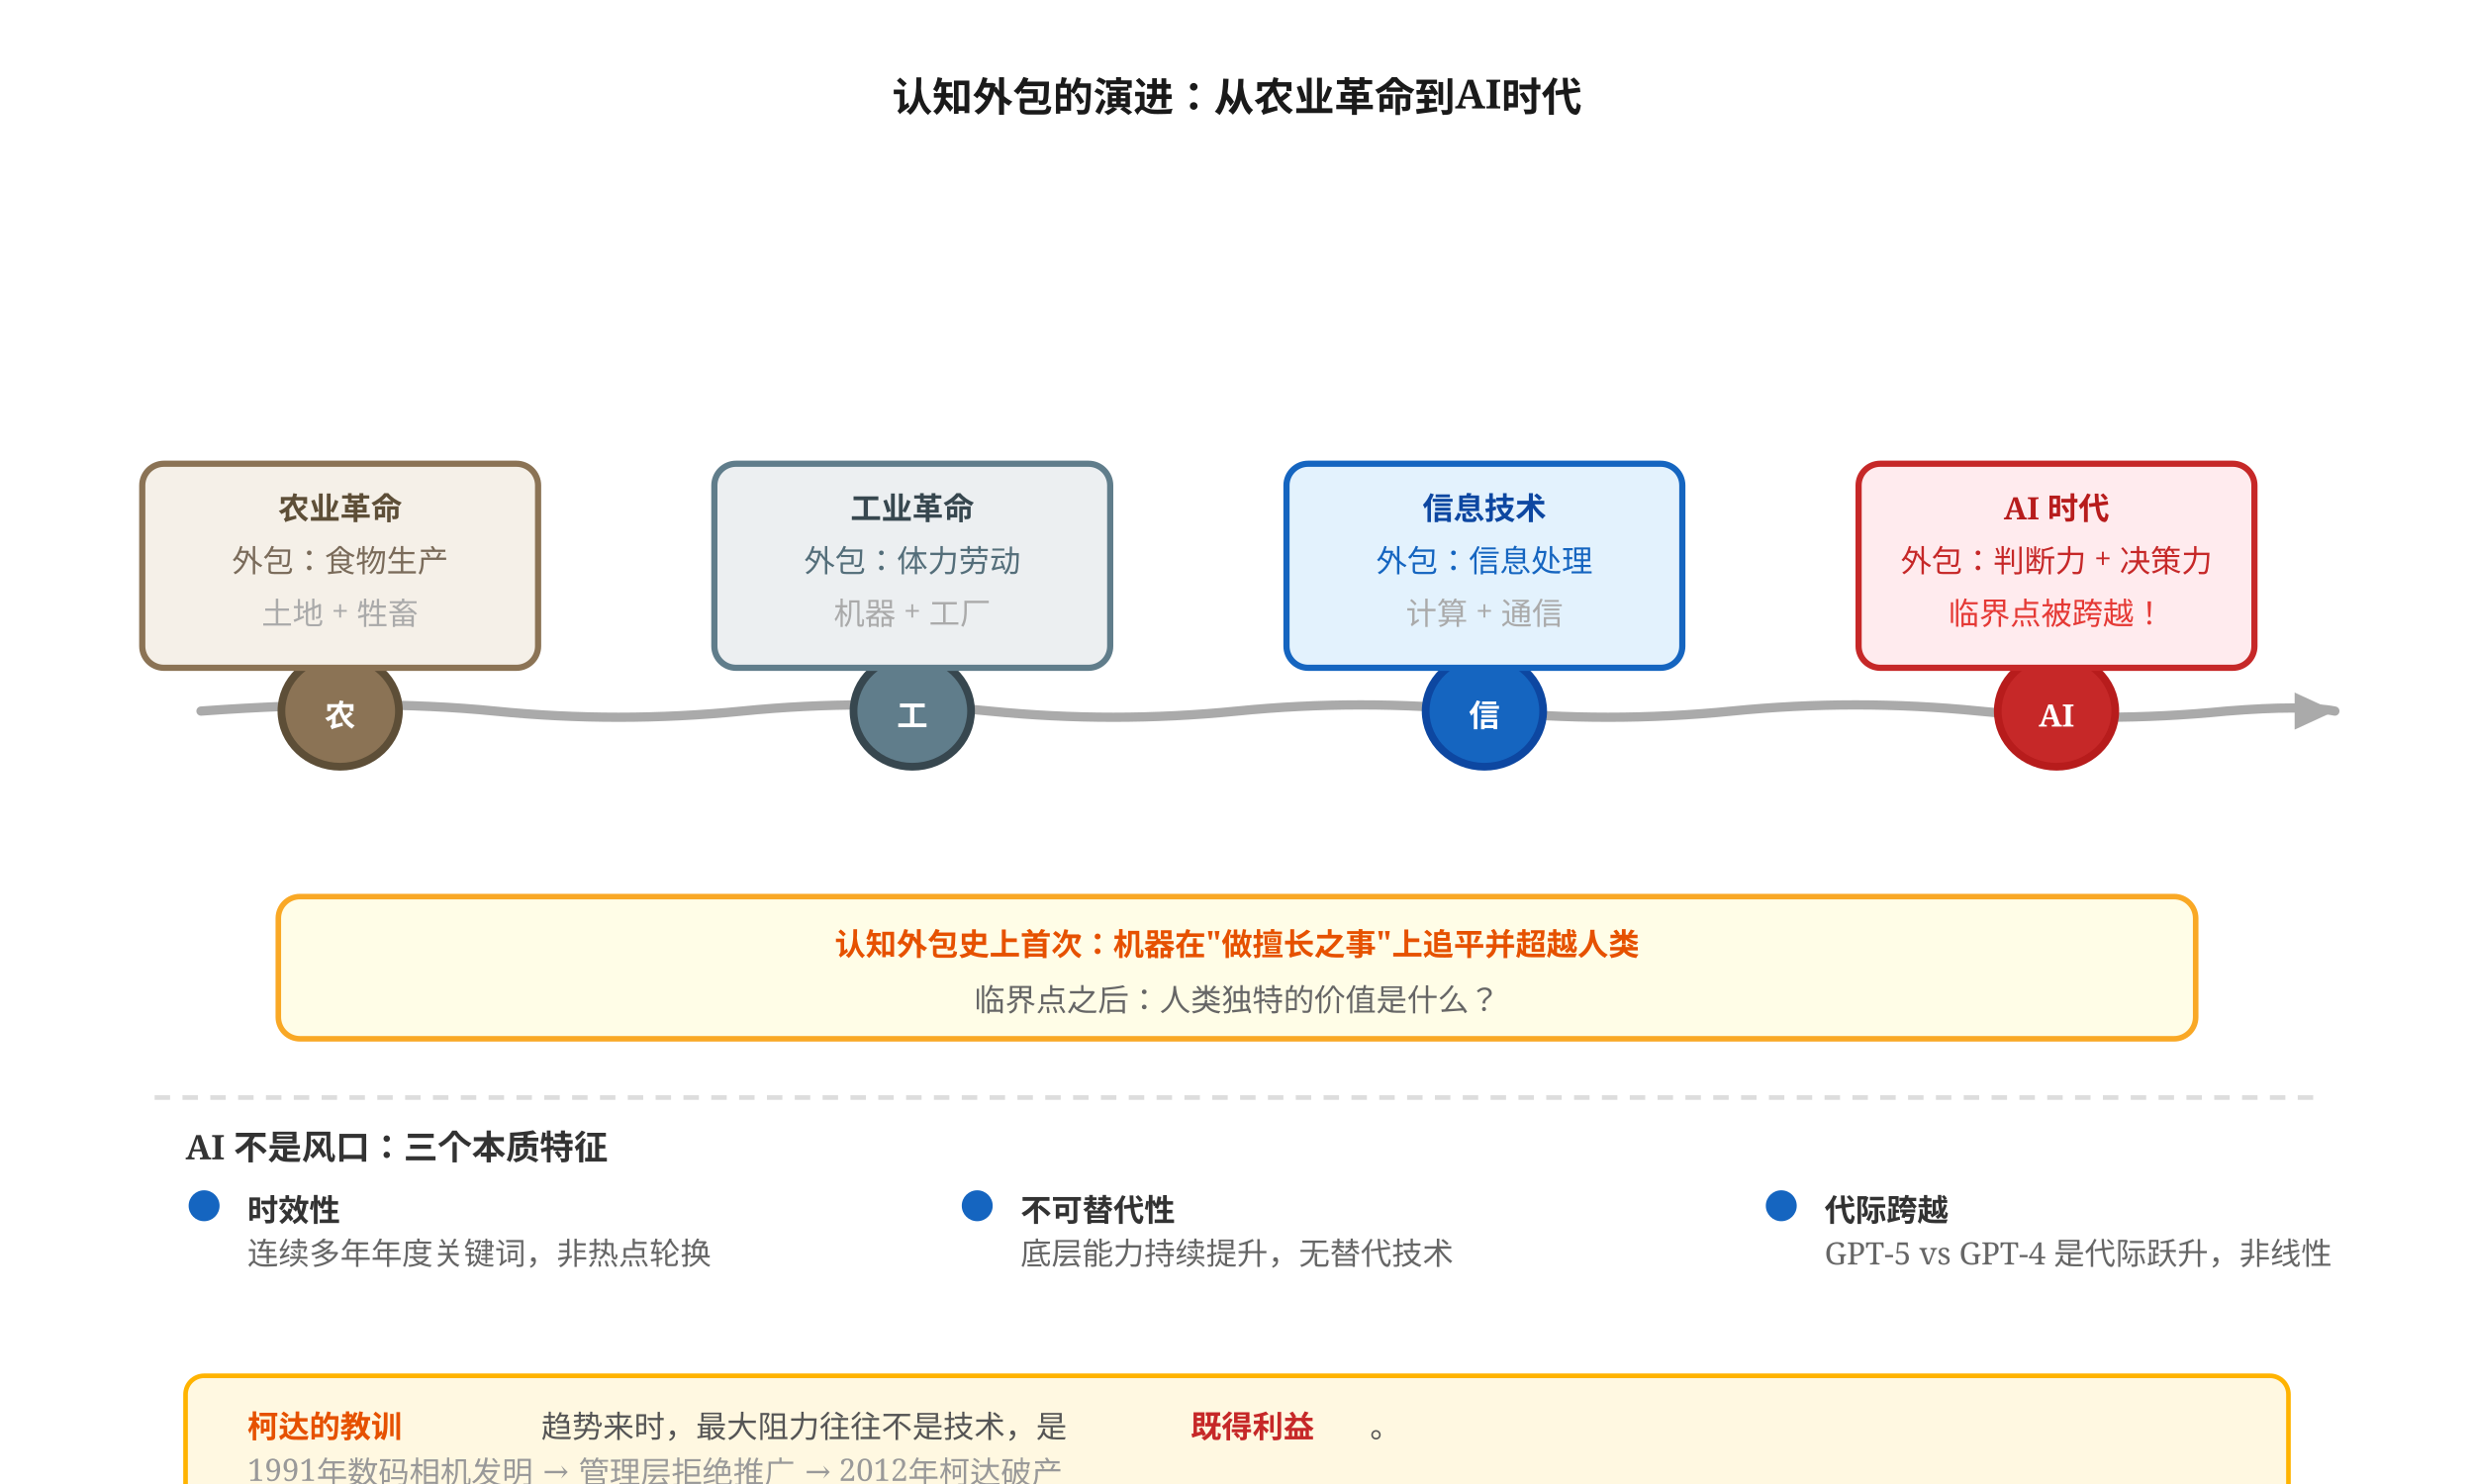
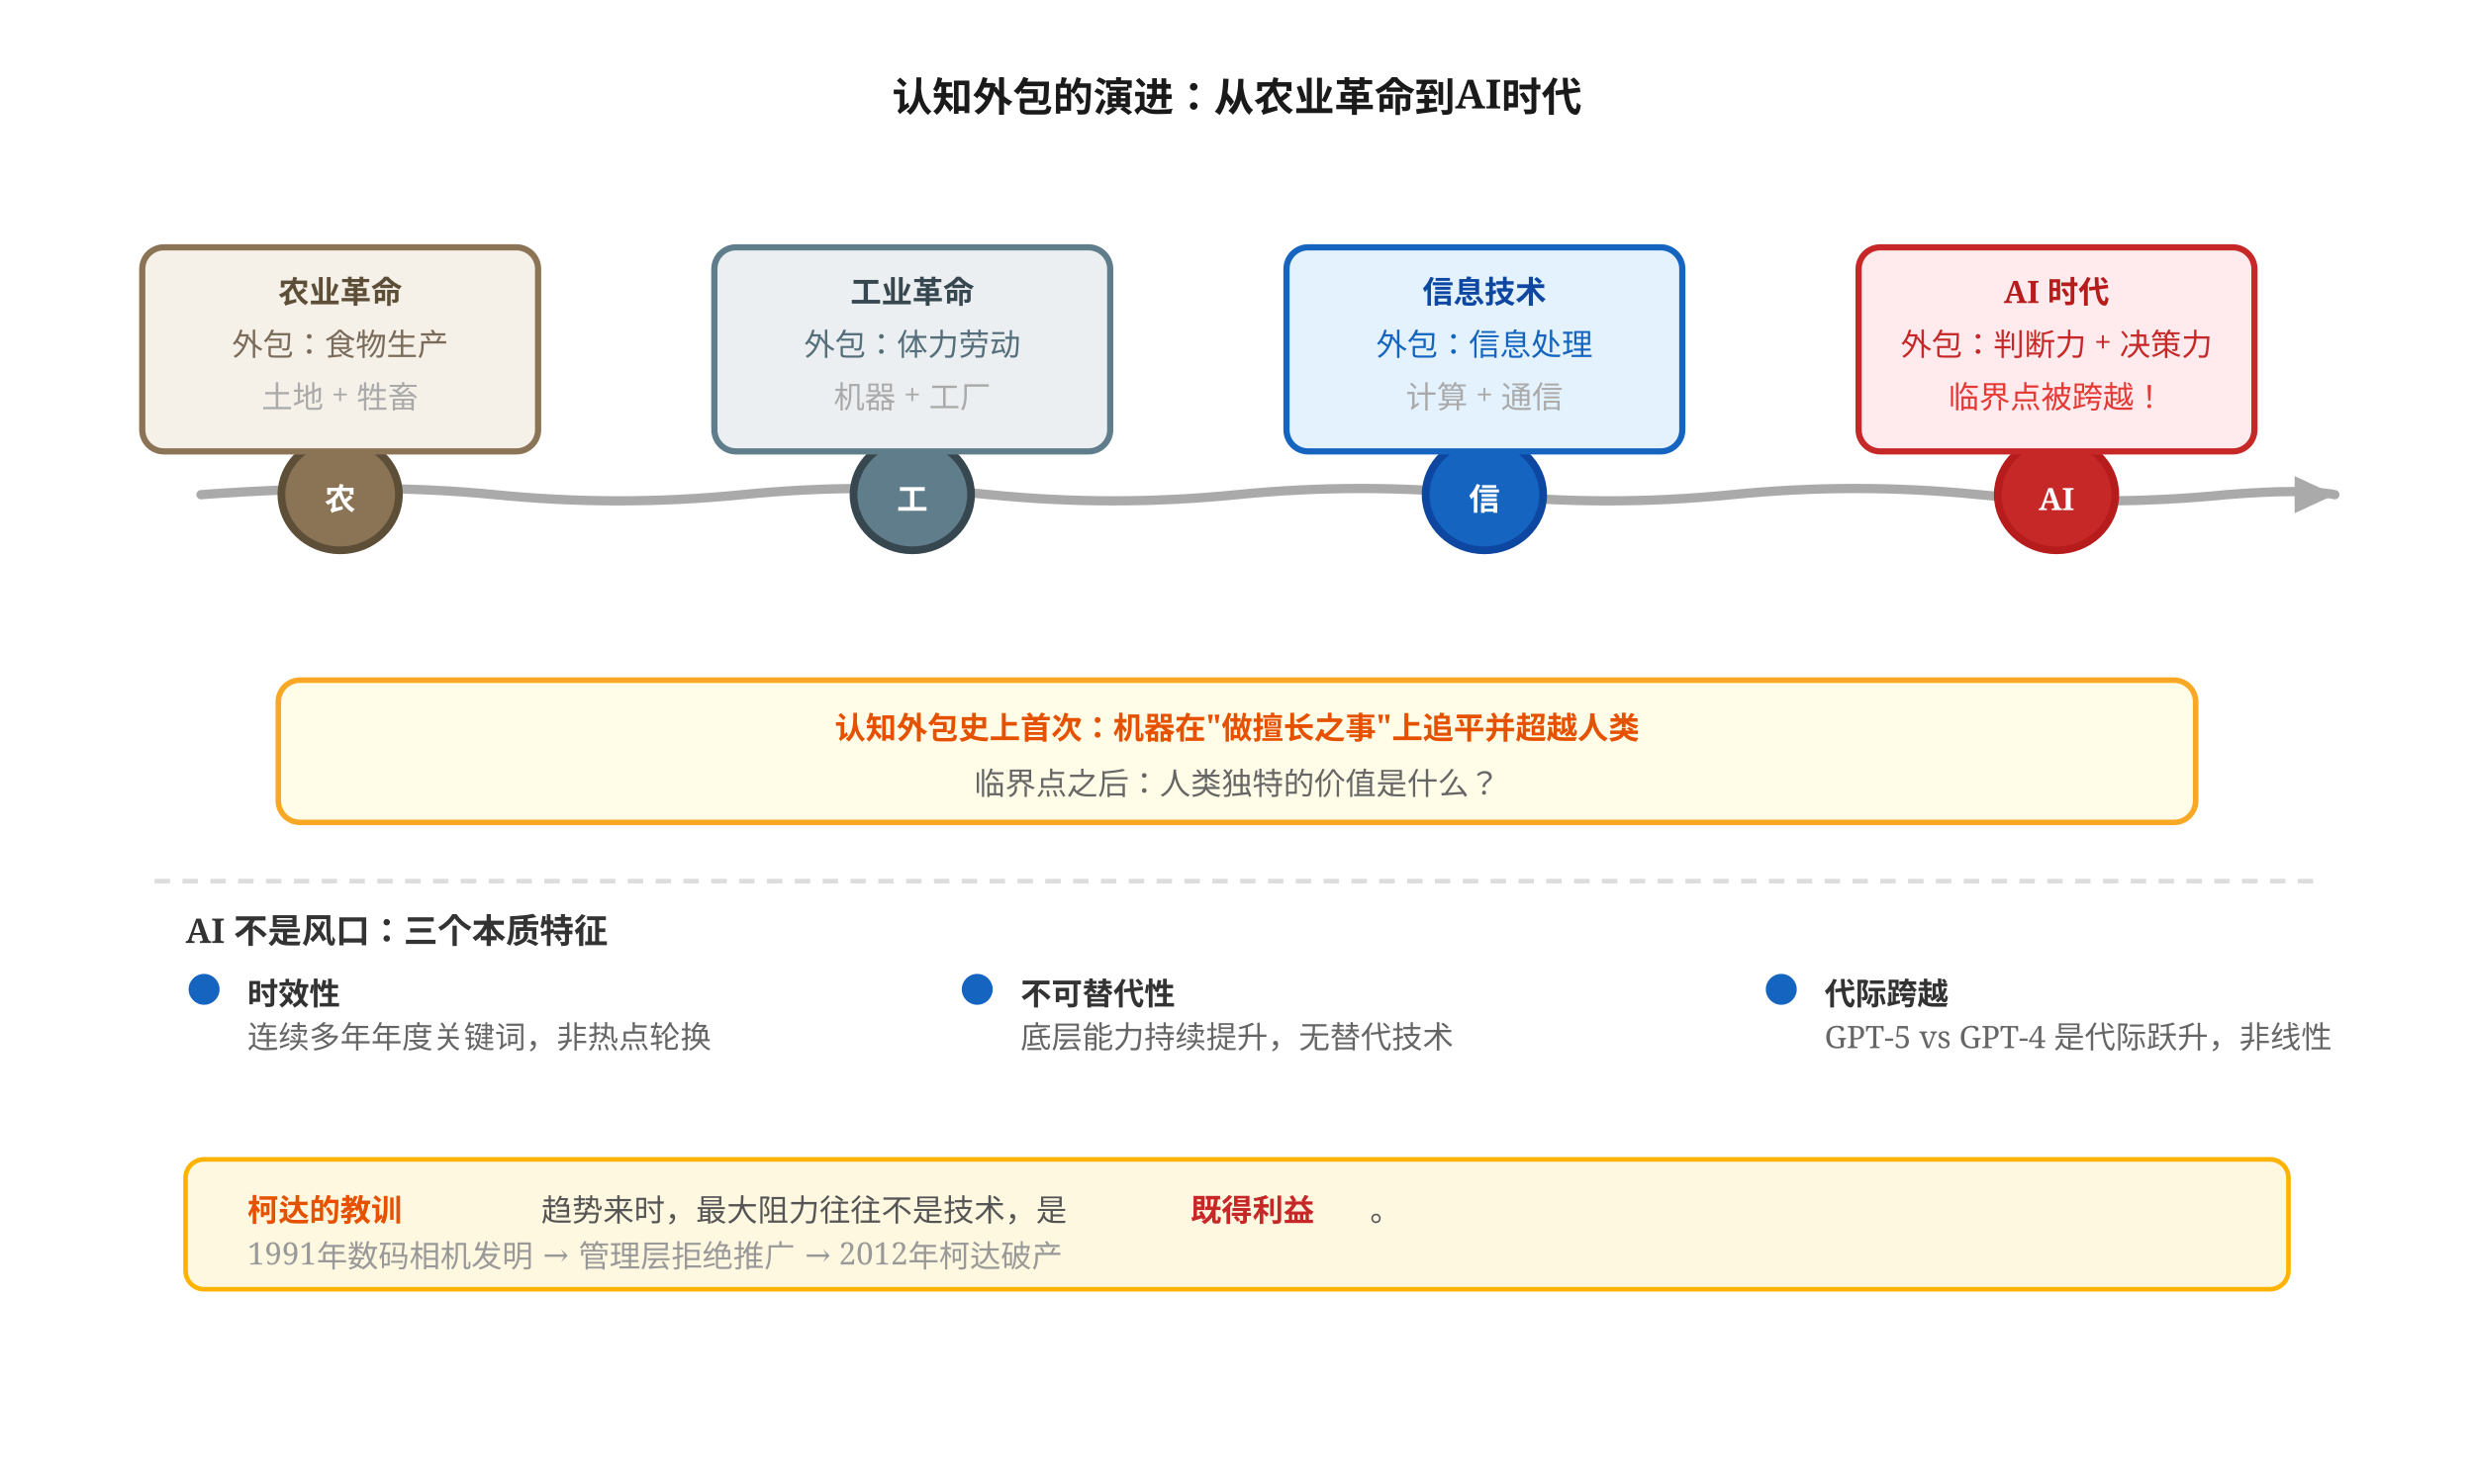
<svg xmlns="http://www.w3.org/2000/svg" viewBox="0 0 800 480" style="font-family: 'Songti SC', serif; background: #fefefe;">
  <rect width="800" height="480" fill="white" />
  <text x="400" y="36" text-anchor="middle" font-size="13" font-weight="bold" fill="#1a1a1a">认知外包的演进：从农业革命到AI时代</text>
-   <path d="M65 230 Q120 226 160 230 Q200 234 240 230 Q280 226 320 230 Q360 234 400 230 Q440 226 480 230 Q520 234 560 230 Q600 226 640 230 Q680 234 720 230 Q745 228 755 230" fill="none" stroke="#aaa" stroke-width="3" stroke-linecap="round" />
-   <polygon points="755,230 742,224 742,236" fill="#aaa" />
-   <g transform="translate(110, 230)">
+   <path d="M65 160 Q120 156 160 160 Q200 164 240 160 Q280 156 320 160 Q360 164 400 160 Q440 156 480 160 Q520 164 560 160 Q600 156 640 160 Q680 164 720 160 Q745 158 755 160" fill="none" stroke="#aaa" stroke-width="3" stroke-linecap="round" />
+   <polygon points="755,160 742,154 742,166" fill="#aaa" />
+   <g transform="translate(110, 160)">
    <ellipse cx="0" cy="0" rx="19" ry="18" fill="#8B7355" stroke="#5D4E37" stroke-width="2.5" />
    <text x="0" y="5" text-anchor="middle" font-size="10" fill="white" font-weight="bold">农</text>
    <rect x="-64" y="-80" width="128" height="66" rx="7" fill="#F5F0E8" stroke="#8B7355" stroke-width="2" />
    <text x="0" y="-62" text-anchor="middle" font-size="10" font-weight="bold" fill="#5D4E37">农业革命</text>
    <text x="0" y="-45" text-anchor="middle" font-size="10" fill="#7A6B5A">外包：食物生产</text>
    <text x="0" y="-28" text-anchor="middle" font-size="10" fill="#aaa">土地 + 牲畜</text>
  </g>
-   <g transform="translate(295, 230)">
+   <g transform="translate(295, 160)">
    <ellipse cx="0" cy="0" rx="19" ry="18" fill="#607D8B" stroke="#37474F" stroke-width="2.5" />
    <text x="0" y="5" text-anchor="middle" font-size="10" fill="white" font-weight="bold">工</text>
    <rect x="-64" y="-80" width="128" height="66" rx="7" fill="#ECEFF1" stroke="#607D8B" stroke-width="2" />
    <text x="0" y="-62" text-anchor="middle" font-size="10" font-weight="bold" fill="#37474F">工业革命</text>
    <text x="0" y="-45" text-anchor="middle" font-size="10" fill="#546E7A">外包：体力劳动</text>
    <text x="0" y="-28" text-anchor="middle" font-size="10" fill="#aaa">机器 + 工厂</text>
  </g>
-   <g transform="translate(480, 230)">
+   <g transform="translate(480, 160)">
    <ellipse cx="0" cy="0" rx="19" ry="18" fill="#1565C0" stroke="#0D47A1" stroke-width="2.5" />
    <text x="0" y="5" text-anchor="middle" font-size="10" fill="white" font-weight="bold">信</text>
    <rect x="-64" y="-80" width="128" height="66" rx="7" fill="#E3F2FD" stroke="#1565C0" stroke-width="2" />
    <text x="0" y="-62" text-anchor="middle" font-size="10" font-weight="bold" fill="#0D47A1">信息技术</text>
    <text x="0" y="-45" text-anchor="middle" font-size="10" fill="#1565C0">外包：信息处理</text>
    <text x="0" y="-28" text-anchor="middle" font-size="10" fill="#aaa">计算 + 通信</text>
  </g>
-   <g transform="translate(665, 230)">
+   <g transform="translate(665, 160)">
    <ellipse cx="0" cy="0" rx="19" ry="18" fill="#C62828" stroke="#B71C1C" stroke-width="2.5" />
    <text x="0" y="5" text-anchor="middle" font-size="10" fill="white" font-weight="bold">AI</text>
    <rect x="-64" y="-80" width="128" height="66" rx="7" fill="#FFEBEE" stroke="#C62828" stroke-width="2" />
    <text x="0" y="-62" text-anchor="middle" font-size="10" font-weight="bold" fill="#B71C1C">AI 时代</text>
    <text x="0" y="-45" text-anchor="middle" font-size="10" fill="#C62828">外包：判断力 + 决策力</text>
    <text x="0" y="-28" text-anchor="middle" font-size="10" fill="#E53935">临界点被跨越！</text>
  </g>
-   <rect x="90" y="290" width="620" height="46" rx="7" fill="#FFFDE7" stroke="#F9A825" stroke-width="1.8" />
-   <text x="400" y="309" text-anchor="middle" font-size="10" font-weight="bold" fill="#E65100">认知外包史上首次：机器在"做擅长之事"上追平并超越人类</text>
-   <text x="400" y="327" text-anchor="middle" font-size="10" fill="#666">临界点之后：人类独特的价值是什么？</text>
-   <line x1="50" y1="355" x2="750" y2="355" stroke="#ddd" stroke-width="1.5" stroke-dasharray="5,4" />
-   <text x="60" y="375" font-size="11" font-weight="bold" fill="#333">AI 不是风口：三个本质特征</text>
-   <g transform="translate(60, 395)">
+   <rect x="90" y="220" width="620" height="46" rx="7" fill="#FFFDE7" stroke="#F9A825" stroke-width="1.8" />
+   <text x="400" y="239" text-anchor="middle" font-size="10" font-weight="bold" fill="#E65100">认知外包史上首次：机器在"做擅长之事"上追平并超越人类</text>
+   <text x="400" y="257" text-anchor="middle" font-size="10" fill="#666">临界点之后：人类独特的价值是什么？</text>
+   <line x1="50" y1="285" x2="750" y2="285" stroke="#ddd" stroke-width="1.5" stroke-dasharray="5,4" />
+   <text x="60" y="305" font-size="11" font-weight="bold" fill="#333">AI 不是风口：三个本质特征</text>
+   <g transform="translate(60, 325)">
    <ellipse cx="6" cy="-5" rx="5" ry="5" fill="#1565C0" />
    <text x="20" y="0" font-size="10" font-weight="bold" fill="#333">时效性</text>
    <text x="20" y="14" font-size="10" fill="#666">连续多年年度关键词，非热点轮换</text>
  </g>
-   <g transform="translate(310, 395)">
+   <g transform="translate(310, 325)">
    <ellipse cx="6" cy="-5" rx="5" ry="5" fill="#1565C0" />
    <text x="20" y="0" font-size="10" font-weight="bold" fill="#333">不可替代性</text>
    <text x="20" y="14" font-size="10" fill="#666">底层能力持续提升，无替代技术</text>
  </g>
-   <g transform="translate(570, 395)">
+   <g transform="translate(570, 325)">
    <ellipse cx="6" cy="-5" rx="5" ry="5" fill="#1565C0" />
    <text x="20" y="0" font-size="10" font-weight="bold" fill="#333">代际跨越</text>
    <text x="20" y="14" font-size="10" fill="#666">GPT-5 vs GPT-4 是代际跃升，非线性</text>
  </g>
-   <rect x="60" y="445" width="680" height="42" rx="6" fill="#FFF8E1" stroke="#FFB300" stroke-width="1.5" />
-   <text x="80" y="465" font-size="10" font-weight="bold" fill="#E65100">柯达的教训</text>
-   <text x="175" y="465" font-size="10" fill="#555">趋势来时，最大阻力往往不是技术，是</text>
-   <text x="385" y="465" font-size="10" font-weight="bold" fill="#C62828">既得利益</text>
-   <text x="443" y="465" font-size="10" fill="#555">。</text>
-   <text x="80" y="479" font-size="10" fill="#999">1991年数码相机发明 → 管理层拒绝推广 → 2012年柯达破产</text>
+   <rect x="60" y="375" width="680" height="42" rx="6" fill="#FFF8E1" stroke="#FFB300" stroke-width="1.5" />
+   <text x="80" y="395" font-size="10" font-weight="bold" fill="#E65100">柯达的教训</text>
+   <text x="175" y="395" font-size="10" fill="#555">趋势来时，最大阻力往往不是技术，是</text>
+   <text x="385" y="395" font-size="10" font-weight="bold" fill="#C62828">既得利益</text>
+   <text x="443" y="395" font-size="10" fill="#555">。</text>
+   <text x="80" y="409" font-size="10" fill="#999">1991年数码相机发明 → 管理层拒绝推广 → 2012年柯达破产</text>
</svg>
